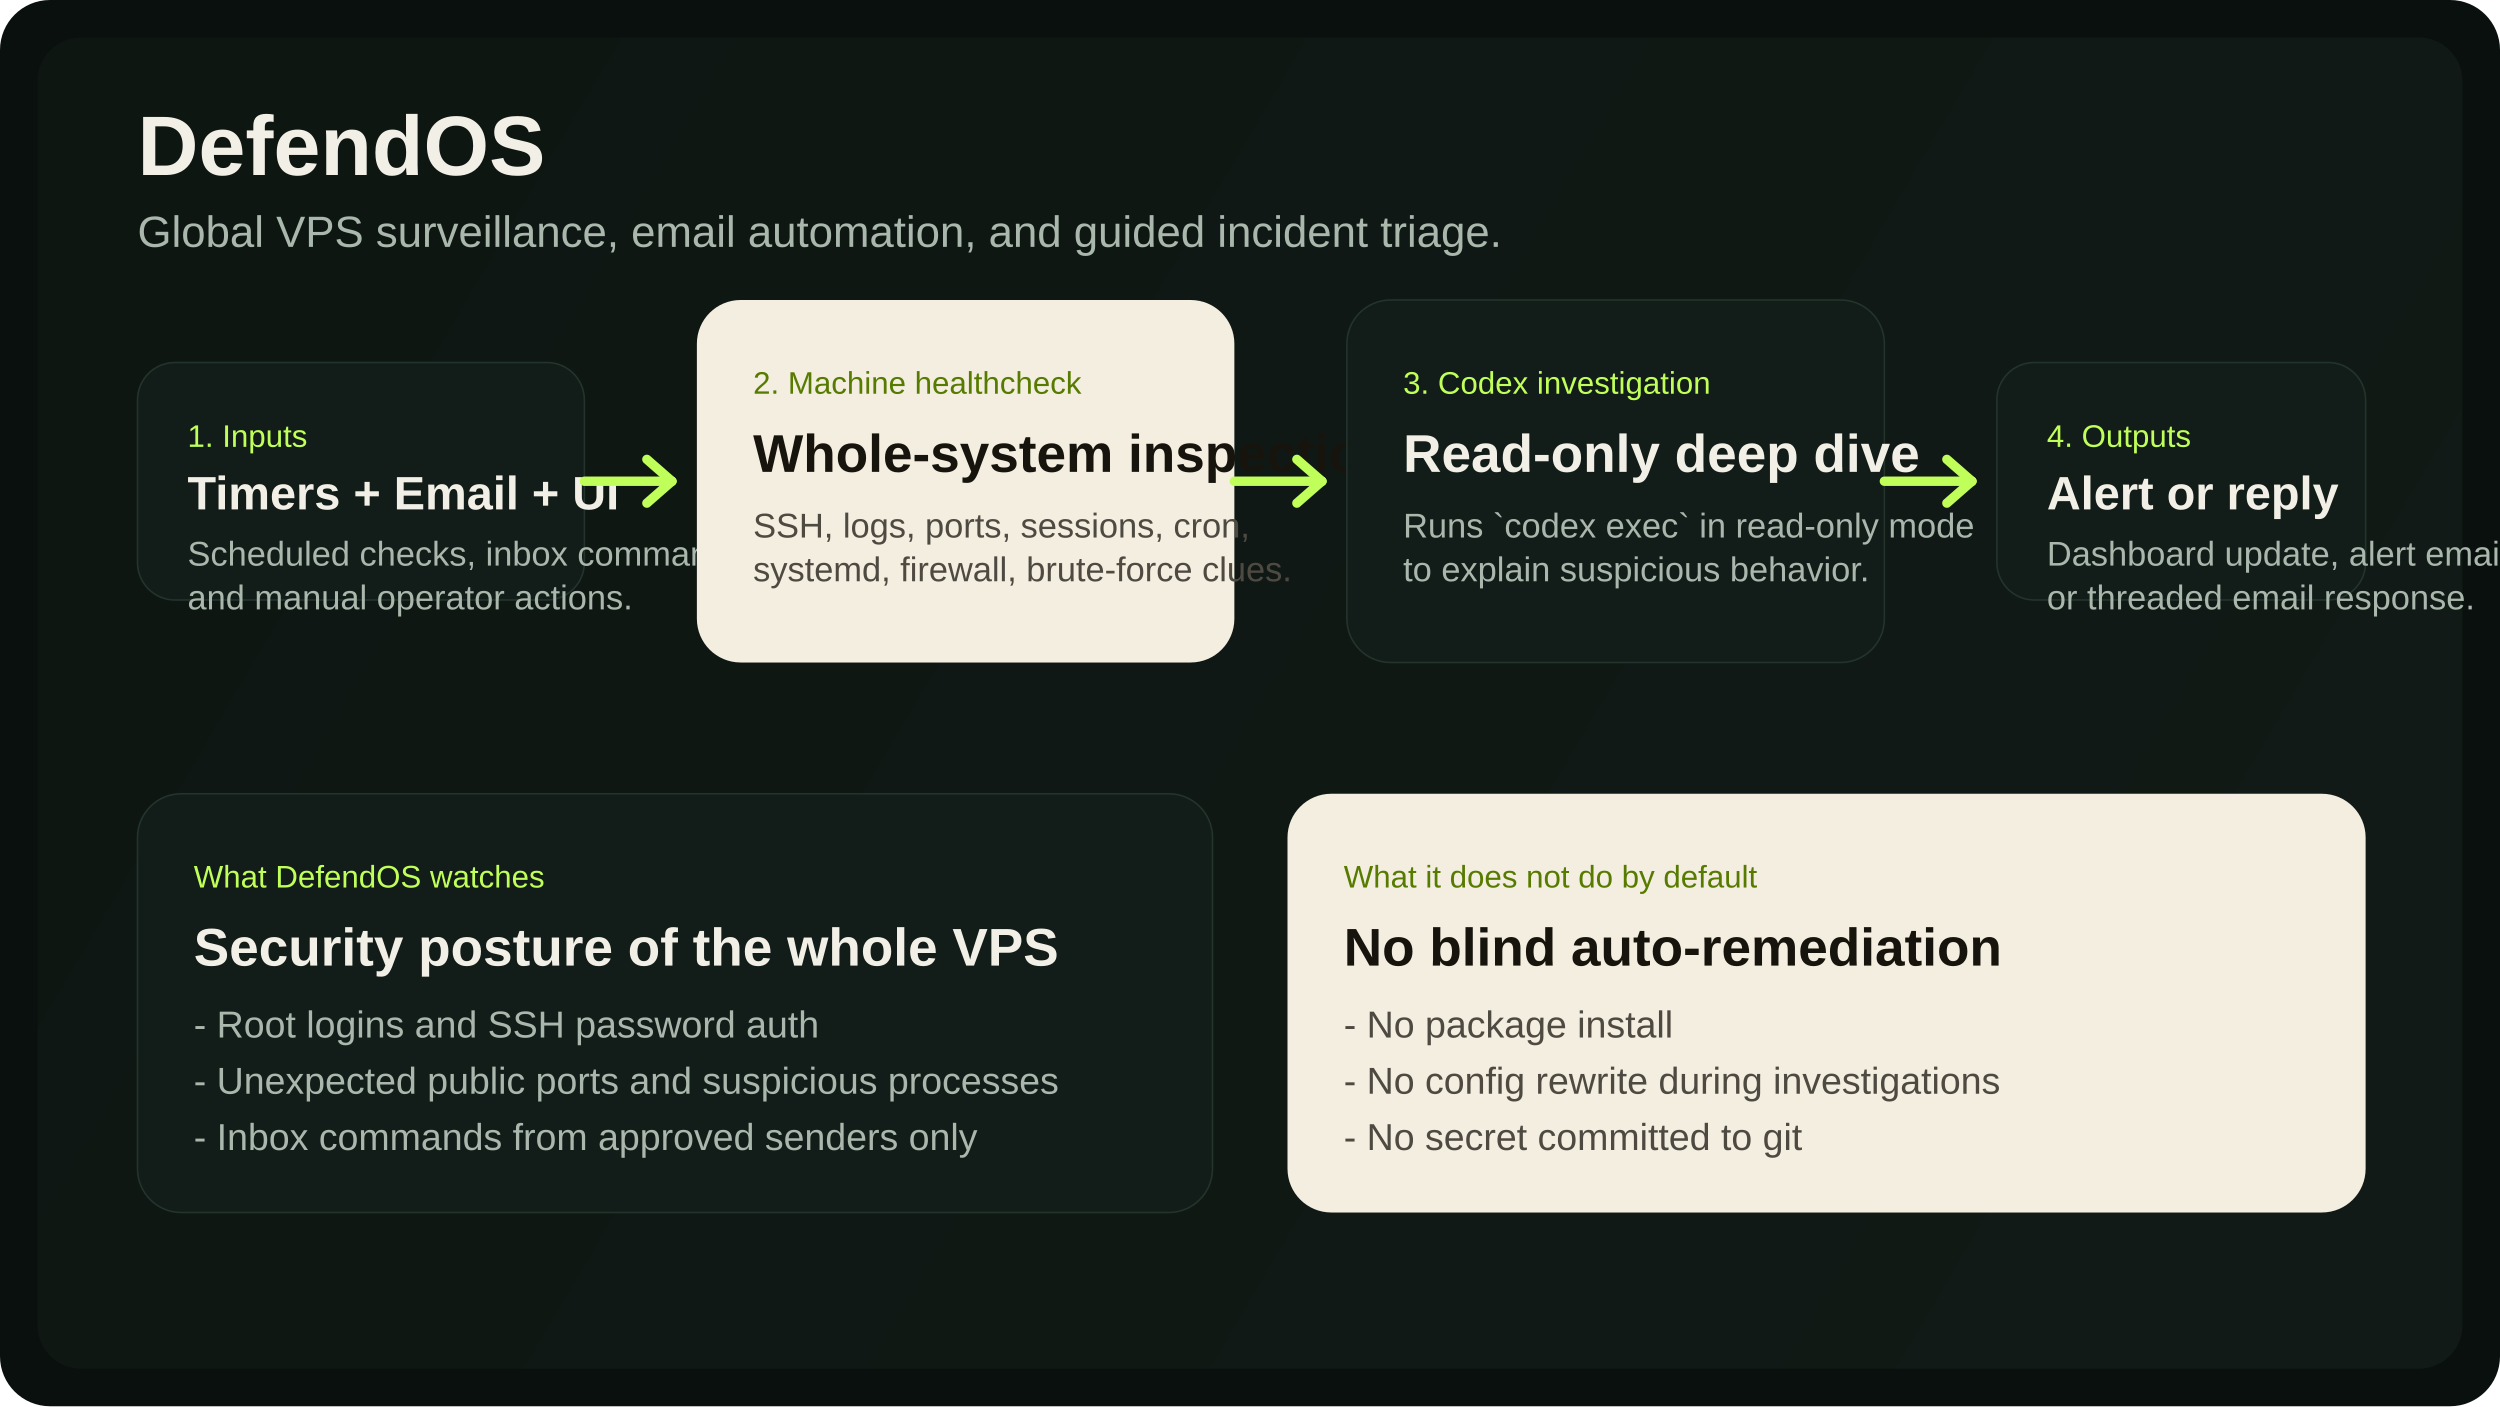
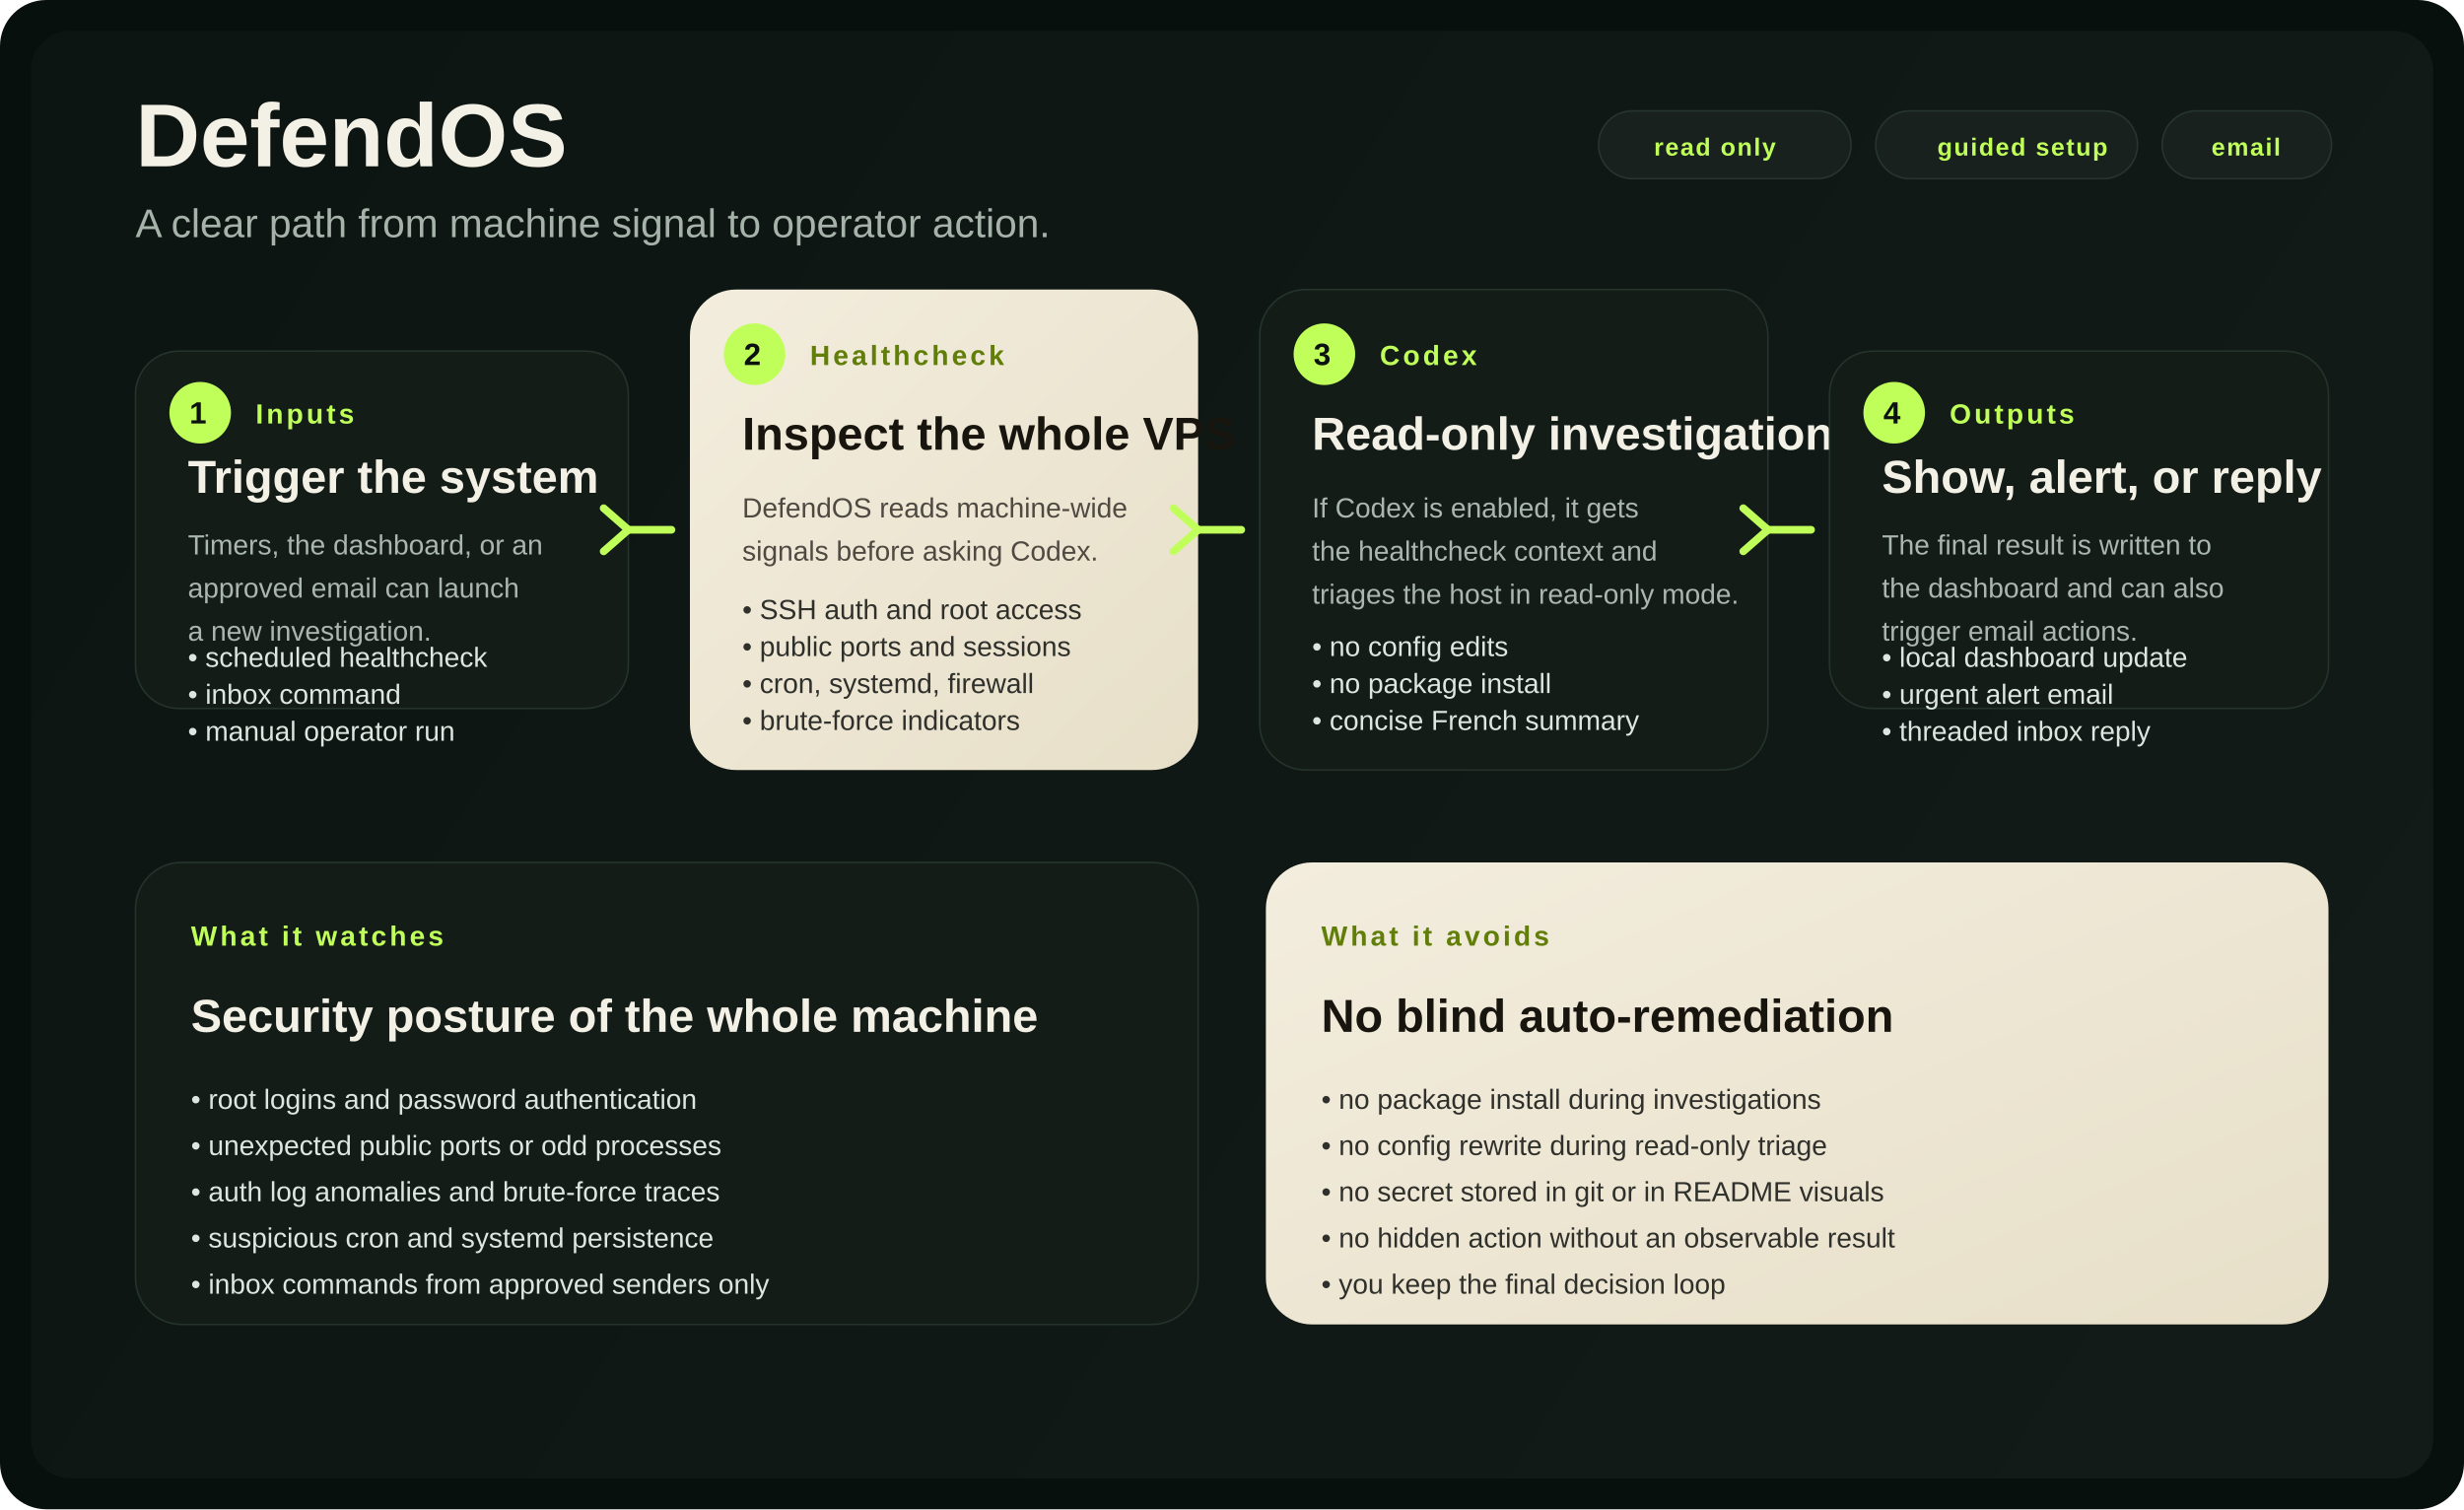
- <svg xmlns="http://www.w3.org/2000/svg" width="1600" height="900" viewBox="0 0 1600 900" fill="none">
-   <rect width="1600" height="900" rx="32" fill="#09100D" />
-   <rect x="24" y="24" width="1552" height="852" rx="28" fill="url(#bg)" />
-   <text x="88" y="112" fill="#F2F0E6" font-family="Arial, Helvetica, sans-serif" font-size="54" font-weight="700">DefendOS</text>
-   <text x="88" y="158" fill="#A9B7AD" font-family="Arial, Helvetica, sans-serif" font-size="28">Global VPS surveillance, email automation, and guided incident triage.</text>
-   <rect x="88" y="232" width="286" height="152" rx="24" fill="#121C18" stroke="#23342D" />
-   <text x="120" y="286" fill="#C0FF5A" font-family="Arial, Helvetica, sans-serif" font-size="20">1. Inputs</text>
-   <text x="120" y="326" fill="#F2F0E6" font-family="Arial, Helvetica, sans-serif" font-size="30" font-weight="700">Timers + Email + UI</text>
-   <text x="120" y="362" fill="#A9B7AD" font-family="Arial, Helvetica, sans-serif" font-size="22">Scheduled checks, inbox commands,</text>
-   <text x="120" y="390" fill="#A9B7AD" font-family="Arial, Helvetica, sans-serif" font-size="22">and manual operator actions.</text>
-   <rect x="446" y="192" width="344" height="232" rx="28" fill="#F3EEDF" />
-   <text x="482" y="252" fill="#577B00" font-family="Arial, Helvetica, sans-serif" font-size="20">2. Machine healthcheck</text>
-   <text x="482" y="302" fill="#17140E" font-family="Arial, Helvetica, sans-serif" font-size="34" font-weight="700">Whole-system inspection</text>
-   <text x="482" y="344" fill="#4E4A42" font-family="Arial, Helvetica, sans-serif" font-size="22">SSH, logs, ports, sessions, cron,</text>
-   <text x="482" y="372" fill="#4E4A42" font-family="Arial, Helvetica, sans-serif" font-size="22">systemd, firewall, brute-force clues.</text>
-   <rect x="862" y="192" width="344" height="232" rx="28" fill="#121C18" stroke="#23342D" />
-   <text x="898" y="252" fill="#C0FF5A" font-family="Arial, Helvetica, sans-serif" font-size="20">3. Codex investigation</text>
-   <text x="898" y="302" fill="#F2F0E6" font-family="Arial, Helvetica, sans-serif" font-size="34" font-weight="700">Read-only deep dive</text>
-   <text x="898" y="344" fill="#A9B7AD" font-family="Arial, Helvetica, sans-serif" font-size="22">Runs `codex exec` in read-only mode</text>
-   <text x="898" y="372" fill="#A9B7AD" font-family="Arial, Helvetica, sans-serif" font-size="22">to explain suspicious behavior.</text>
-   <rect x="1278" y="232" width="236" height="152" rx="24" fill="#121C18" stroke="#23342D" />
-   <text x="1310" y="286" fill="#C0FF5A" font-family="Arial, Helvetica, sans-serif" font-size="20">4. Outputs</text>
-   <text x="1310" y="326" fill="#F2F0E6" font-family="Arial, Helvetica, sans-serif" font-size="30" font-weight="700">Alert or reply</text>
-   <text x="1310" y="362" fill="#A9B7AD" font-family="Arial, Helvetica, sans-serif" font-size="22">Dashboard update, alert email,</text>
-   <text x="1310" y="390" fill="#A9B7AD" font-family="Arial, Helvetica, sans-serif" font-size="22">or threaded email response.</text>
-   <rect x="88" y="508" width="688" height="268" rx="28" fill="#121C18" stroke="#23342D" />
-   <text x="124" y="568" fill="#C0FF5A" font-family="Arial, Helvetica, sans-serif" font-size="20">What DefendOS watches</text>
-   <text x="124" y="618" fill="#F2F0E6" font-family="Arial, Helvetica, sans-serif" font-size="34" font-weight="700">Security posture of the whole VPS</text>
-   <text x="124" y="664" fill="#A9B7AD" font-family="Arial, Helvetica, sans-serif" font-size="24">- Root logins and SSH password auth</text>
-   <text x="124" y="700" fill="#A9B7AD" font-family="Arial, Helvetica, sans-serif" font-size="24">- Unexpected public ports and suspicious processes</text>
-   <text x="124" y="736" fill="#A9B7AD" font-family="Arial, Helvetica, sans-serif" font-size="24">- Inbox commands from approved senders only</text>
-   <rect x="824" y="508" width="690" height="268" rx="28" fill="#F3EEDF" />
-   <text x="860" y="568" fill="#577B00" font-family="Arial, Helvetica, sans-serif" font-size="20">What it does not do by default</text>
-   <text x="860" y="618" fill="#17140E" font-family="Arial, Helvetica, sans-serif" font-size="34" font-weight="700">No blind auto-remediation</text>
-   <text x="860" y="664" fill="#4E4A42" font-family="Arial, Helvetica, sans-serif" font-size="24">- No package install</text>
-   <text x="860" y="700" fill="#4E4A42" font-family="Arial, Helvetica, sans-serif" font-size="24">- No config rewrite during investigations</text>
-   <text x="860" y="736" fill="#4E4A42" font-family="Arial, Helvetica, sans-serif" font-size="24">- No secret committed to git</text>
-   <path d="M374 308H430" stroke="#C0FF5A" stroke-width="6" stroke-linecap="round" />
-   <path d="M790 308H846" stroke="#C0FF5A" stroke-width="6" stroke-linecap="round" />
-   <path d="M1206 308H1262" stroke="#C0FF5A" stroke-width="6" stroke-linecap="round" />
-   <path d="M430 308L414 294" stroke="#C0FF5A" stroke-width="6" stroke-linecap="round" />
-   <path d="M430 308L414 322" stroke="#C0FF5A" stroke-width="6" stroke-linecap="round" />
-   <path d="M846 308L830 294" stroke="#C0FF5A" stroke-width="6" stroke-linecap="round" />
-   <path d="M846 308L830 322" stroke="#C0FF5A" stroke-width="6" stroke-linecap="round" />
-   <path d="M1262 308L1246 294" stroke="#C0FF5A" stroke-width="6" stroke-linecap="round" />
-   <path d="M1262 308L1246 322" stroke="#C0FF5A" stroke-width="6" stroke-linecap="round" />
+ <svg xmlns="http://www.w3.org/2000/svg" width="1600" height="980" viewBox="0 0 1600 980" fill="none">
  <defs>
-     <linearGradient id="bg" x1="150" y1="72" x2="1454" y2="840" gradientUnits="userSpaceOnUse">
-       <stop stop-color="#0E1612" />
-       <stop offset="1" stop-color="#111A16" />
+     <linearGradient id="bg" x1="120" y1="60" x2="1480" y2="920" gradientUnits="userSpaceOnUse">
+       <stop stop-color="#0D1512" />
+       <stop offset="1" stop-color="#121B17" />
    </linearGradient>
+     <linearGradient id="paper" x1="0" y1="0" x2="1" y2="1">
+       <stop stop-color="#F3EDDE" />
+       <stop offset="1" stop-color="#E7DFC8" />
+     </linearGradient>
+     <style>
+       .title { fill:#F3F0E6; font:700 58px Arial, Helvetica, sans-serif; }
+       .subtitle { fill:#A5B3AA; font:400 26px Arial, Helvetica, sans-serif; }
+       .eyebrow-dark { fill:#C0FF5A; font:700 18px Arial, Helvetica, sans-serif; letter-spacing:2px; text-transform:uppercase; }
+       .eyebrow-light { fill:#617E09; font:700 18px Arial, Helvetica, sans-serif; letter-spacing:2px; text-transform:uppercase; }
+       .card-title-dark { fill:#F3F0E6; font:700 30px Arial, Helvetica, sans-serif; }
+       .card-title-light { fill:#17150E; font:700 30px Arial, Helvetica, sans-serif; }
+       .body-dark { fill:#AAB7AE; font:400 18px Arial, Helvetica, sans-serif; }
+       .body-light { fill:#4E4A42; font:400 18px Arial, Helvetica, sans-serif; }
+       .bullet-dark { fill:#DDE6E1; font:400 18px Arial, Helvetica, sans-serif; }
+       .bullet-light { fill:#2F302B; font:400 18px Arial, Helvetica, sans-serif; }
+       .pill { fill:#18211E; stroke:#27352F; }
+       .pill-text { fill:#C0FF5A; font:700 16px Arial, Helvetica, sans-serif; letter-spacing:1px; text-transform:uppercase; }
+       .step-circle { fill:#C0FF5A; }
+       .step-text { fill:#0C120F; font:700 20px Arial, Helvetica, sans-serif; }
+       .line { stroke:#C0FF5A; stroke-width:5; stroke-linecap:round; }
+     </style>
  </defs>
+   <rect width="1600" height="980" rx="30" fill="#08100D" />
+   <rect x="20" y="20" width="1560" height="940" rx="26" fill="url(#bg)" />
+   <rect x="1038" y="72" width="164" height="44" rx="22" class="pill" />
+   <rect x="1218" y="72" width="170" height="44" rx="22" class="pill" />
+   <rect x="1404" y="72" width="110" height="44" rx="22" class="pill" />
+   <text x="1074" y="101" class="pill-text">read only</text>
+   <text x="1258" y="101" class="pill-text">guided setup</text>
+   <text x="1436" y="101" class="pill-text">email</text>
+   <text x="88" y="108" class="title">DefendOS</text>
+   <text x="88" y="154" class="subtitle">A clear path from machine signal to operator action.</text>
+   <g transform="translate(88 228)">
+     <rect width="320" height="232" rx="28" fill="#141C18" stroke="#24342D" />
+     <circle cx="42" cy="40" r="20" class="step-circle" />
+     <text x="35" y="47" class="step-text">1</text>
+     <text x="78" y="47" class="eyebrow-dark">Inputs</text>
+     <text x="34" y="92" class="card-title-dark">Trigger the system</text>
+     <text x="34" y="132" class="body-dark">
+       <tspan x="34" dy="0">Timers, the dashboard, or an</tspan>
+       <tspan x="34" dy="28">approved email can launch</tspan>
+       <tspan x="34" dy="28">a new investigation.</tspan>
+     </text>
+     <text x="34" y="205" class="bullet-dark">
+       <tspan x="34" dy="0">• scheduled healthcheck</tspan>
+       <tspan x="34" dy="24">• inbox command</tspan>
+       <tspan x="34" dy="24">• manual operator run</tspan>
+     </text>
+   </g>
+   <g transform="translate(448 188)">
+     <rect width="330" height="312" rx="30" fill="url(#paper)" />
+     <circle cx="42" cy="42" r="20" class="step-circle" />
+     <text x="35" y="49" class="step-text">2</text>
+     <text x="78" y="49" class="eyebrow-light">Healthcheck</text>
+     <text x="34" y="104" class="card-title-light">Inspect the whole VPS</text>
+     <text x="34" y="148" class="body-light">
+       <tspan x="34" dy="0">DefendOS reads machine-wide</tspan>
+       <tspan x="34" dy="28">signals before asking Codex.</tspan>
+     </text>
+     <text x="34" y="214" class="bullet-light">
+       <tspan x="34" dy="0">• SSH auth and root access</tspan>
+       <tspan x="34" dy="24">• public ports and sessions</tspan>
+       <tspan x="34" dy="24">• cron, systemd, firewall</tspan>
+       <tspan x="34" dy="24">• brute-force indicators</tspan>
+     </text>
+   </g>
+   <g transform="translate(818 188)">
+     <rect width="330" height="312" rx="30" fill="#141C18" stroke="#24342D" />
+     <circle cx="42" cy="42" r="20" class="step-circle" />
+     <text x="35" y="49" class="step-text">3</text>
+     <text x="78" y="49" class="eyebrow-dark">Codex</text>
+     <text x="34" y="104" class="card-title-dark">Read-only investigation</text>
+     <text x="34" y="148" class="body-dark">
+       <tspan x="34" dy="0">If Codex is enabled, it gets</tspan>
+       <tspan x="34" dy="28">the healthcheck context and</tspan>
+       <tspan x="34" dy="28">triages the host in read-only mode.</tspan>
+     </text>
+     <text x="34" y="238" class="bullet-dark">
+       <tspan x="34" dy="0">• no config edits</tspan>
+       <tspan x="34" dy="24">• no package install</tspan>
+       <tspan x="34" dy="24">• concise French summary</tspan>
+     </text>
+   </g>
+   <g transform="translate(1188 228)">
+     <rect width="324" height="232" rx="28" fill="#141C18" stroke="#24342D" />
+     <circle cx="42" cy="40" r="20" class="step-circle" />
+     <text x="35" y="47" class="step-text">4</text>
+     <text x="78" y="47" class="eyebrow-dark">Outputs</text>
+     <text x="34" y="92" class="card-title-dark">Show, alert, or reply</text>
+     <text x="34" y="132" class="body-dark">
+       <tspan x="34" dy="0">The final result is written to</tspan>
+       <tspan x="34" dy="28">the dashboard and can also</tspan>
+       <tspan x="34" dy="28">trigger email actions.</tspan>
+     </text>
+     <text x="34" y="205" class="bullet-dark">
+       <tspan x="34" dy="0">• local dashboard update</tspan>
+       <tspan x="34" dy="24">• urgent alert email</tspan>
+       <tspan x="34" dy="24">• threaded inbox reply</tspan>
+     </text>
+   </g>
+   <path d="M408 344H436" class="line" />
+   <path d="M408 344L392 330" class="line" />
+   <path d="M408 344L392 358" class="line" />
+   <path d="M778 344H806" class="line" />
+   <path d="M778 344L762 330" class="line" />
+   <path d="M778 344L762 358" class="line" />
+   <path d="M1148 344H1176" class="line" />
+   <path d="M1148 344L1132 330" class="line" />
+   <path d="M1148 344L1132 358" class="line" />
+   <g transform="translate(88 560)">
+     <rect width="690" height="300" rx="30" fill="#141C18" stroke="#24342D" />
+     <text x="36" y="54" class="eyebrow-dark">What it watches</text>
+     <text x="36" y="110" class="card-title-dark">Security posture of the whole machine</text>
+     <text x="36" y="160" class="bullet-dark">
+       <tspan x="36" dy="0">• root logins and password authentication</tspan>
+       <tspan x="36" dy="30">• unexpected public ports or odd processes</tspan>
+       <tspan x="36" dy="30">• auth log anomalies and brute-force traces</tspan>
+       <tspan x="36" dy="30">• suspicious cron and systemd persistence</tspan>
+       <tspan x="36" dy="30">• inbox commands from approved senders only</tspan>
+     </text>
+   </g>
+   <g transform="translate(822 560)">
+     <rect width="690" height="300" rx="30" fill="url(#paper)" />
+     <text x="36" y="54" class="eyebrow-light">What it avoids</text>
+     <text x="36" y="110" class="card-title-light">No blind auto-remediation</text>
+     <text x="36" y="160" class="bullet-light">
+       <tspan x="36" dy="0">• no package install during investigations</tspan>
+       <tspan x="36" dy="30">• no config rewrite during read-only triage</tspan>
+       <tspan x="36" dy="30">• no secret stored in git or in README visuals</tspan>
+       <tspan x="36" dy="30">• no hidden action without an observable result</tspan>
+       <tspan x="36" dy="30">• you keep the final decision loop</tspan>
+     </text>
+   </g>
</svg>
